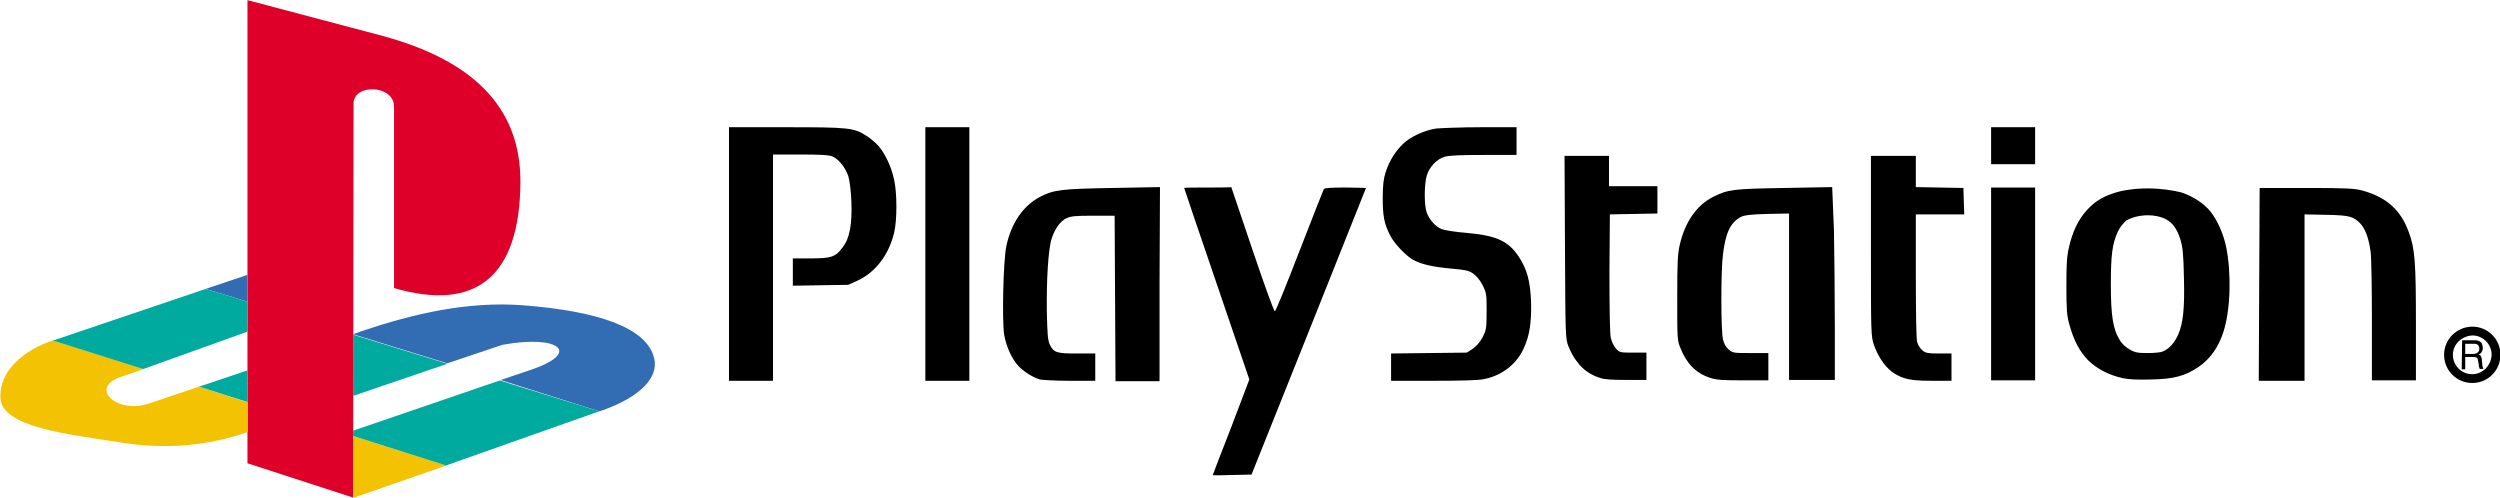
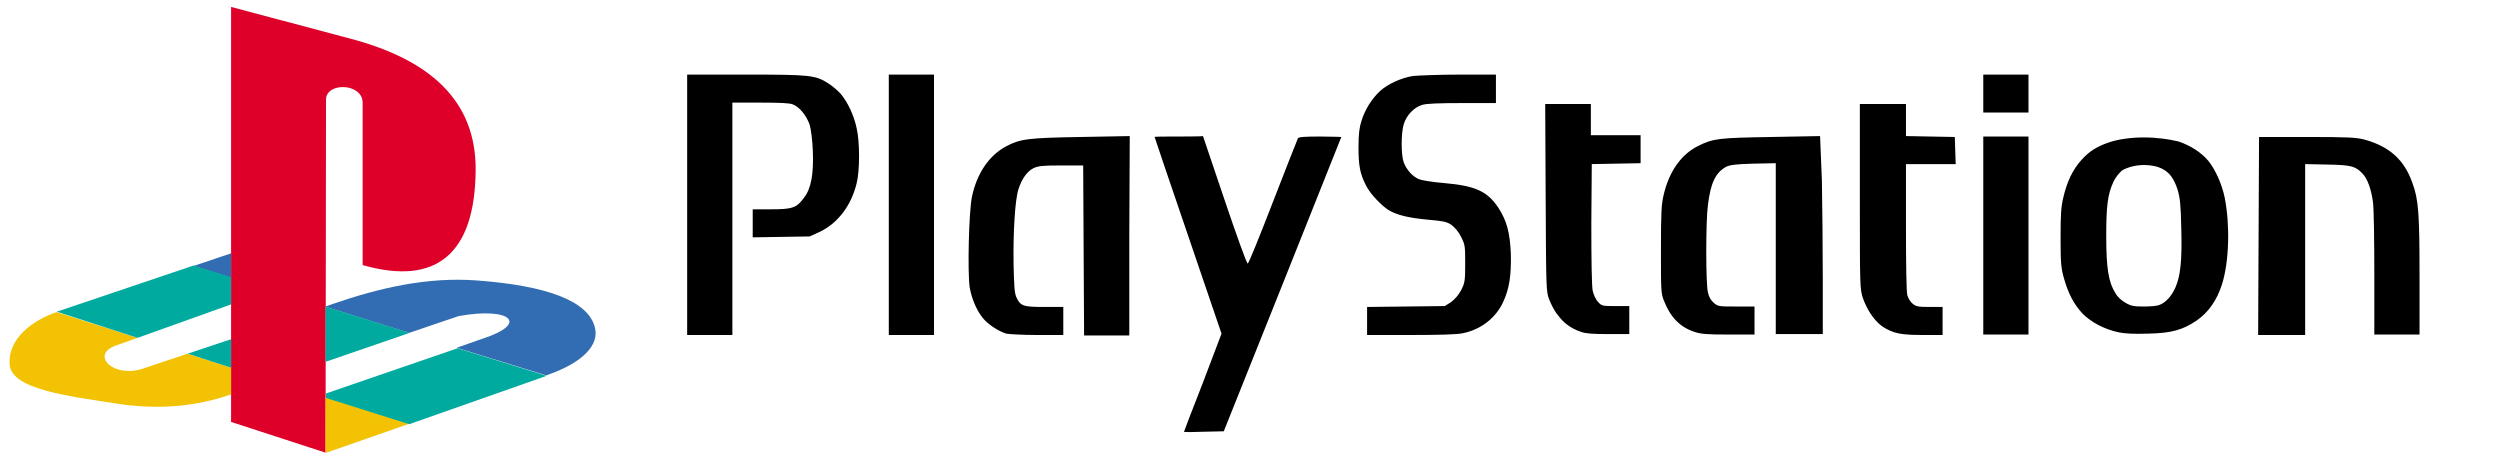
- <svg xmlns="http://www.w3.org/2000/svg" version="1.1" id="svg2" x="0px" y="0px" viewBox="0 0 567.9 113" style="enable-background:new 0 0 567.9 113;" xml:space="preserve">
-   <style type="text/css">
- 	.st0{fill:#DE0029;}
- 	.st1{fill:#F3C202;}
- 	.st2{fill:#326DB3;}
- 	.st3{fill:#00AA9E;}
- </style>
-   <g>
-     <path id="path2998_1_" d="M165.6,28.9v28.8v28.8h5h5V60.8V35.1h6.2c4.5,0,6.5,0.1,7.2,0.4c1.5,0.6,3,2.5,3.7,4.5   c0.3,1,0.6,3.3,0.7,5.8c0.2,5.2-0.4,8.4-2,10.4c-1.6,2.2-2.6,2.5-7.3,2.5h-4v3.1v3.1l6.3-0.1l6.3-0.1l2.2-1c4-1.9,7-5.8,8.2-10.8   c0.7-2.8,0.7-9.1,0-12.1c-0.6-2.9-2-5.8-3.5-7.6c-0.6-0.7-1.9-1.8-2.7-2.3c-2.9-1.9-4.1-2-18.4-2L165.6,28.9L165.6,28.9z    M210.2,28.9v28.8v28.8h5h5V57.7V28.9h-5H210.2z M336.5,28.9c-4.5,0-9.2,0.2-10.3,0.3c-2.6,0.4-5.7,1.8-7.4,3.4   c-1.7,1.6-3.2,3.9-4,6.4c-0.5,1.5-0.7,3-0.7,5.9c0,4.1,0.3,5.9,1.7,8.6c0.9,1.8,3.4,4.4,5,5.4c1.9,1.1,4.4,1.7,8.7,2.1   c3.3,0.3,4,0.4,5.1,1.1c0.8,0.6,1.6,1.5,2.2,2.7c0.9,1.8,0.9,2.1,0.9,6c0,3.8-0.1,4.2-0.9,5.8c-0.6,1.1-1.4,2-2.2,2.6l-1.4,0.9   l-8.6,0.1l-8.6,0.1v3.1v3.1h9.7c5.9,0,10.4-0.1,11.5-0.4c4-0.8,7.3-3.4,8.9-6.9c1.4-3,1.8-6,1.7-10.6c-0.2-4.8-0.9-7.4-2.8-10.3   c-2.4-3.6-5.1-4.8-11.9-5.4c-2.5-0.2-5.1-0.6-5.7-0.9c-1.4-0.6-2.7-2.1-3.3-3.7c-0.6-1.6-0.6-6.4,0-8.4c0.6-2,2.3-3.8,4.1-4.3   c0.9-0.3,3.9-0.4,8.8-0.4h7.5V32v-3.1L336.5,28.9L336.5,28.9L336.5,28.9z M452.3,28.9v4.2v4.2h5h5v-4.2v-4.2h-5L452.3,28.9   L452.3,28.9z M355.4,35.4l0.1,20.7c0.1,20.4,0.1,20.8,0.8,22.6c0.4,1,1.2,2.6,1.9,3.4c1.3,1.8,3,3,5.1,3.7c1,0.4,2.8,0.5,6.1,0.5   l4.6,0v-3.1v-3.1h-3c-2.9,0-3.1,0-3.9-0.9c-0.5-0.5-1-1.6-1.2-2.5c-0.2-1-0.3-6.4-0.3-14.8l0.1-13.2l5.4-0.1l5.4-0.1v-3.1v-3.1   h-5.5h-5.5V39v-3.6h-5H355.4L355.4,35.4z M425,35.4v20.5c0,19.8,0,20.5,0.7,22.5c0.8,2.3,2.3,4.7,4,6c0.6,0.5,1.9,1.2,2.9,1.5   c1.3,0.4,2.7,0.6,6.2,0.6l4.5,0v-3.1v-3.1h-2.9c-2.4,0-3-0.1-3.7-0.7c-0.5-0.4-1-1.2-1.2-1.9c-0.2-0.7-0.3-6.6-0.3-15.1V48.7h5.5   h5.5l-0.1-3l-0.1-3l-5.4-0.1l-5.4-0.1V39v-3.6h-5H425L425,35.4z M416.2,42.5l-10.8,0.2c-11.6,0.2-12.8,0.3-16.2,2   c-3.8,1.9-6.4,5.7-7.6,10.8c-0.5,2.1-0.6,4-0.6,12.1c0,9.2,0,9.7,0.7,11.4c1.4,3.6,3.6,5.8,6.7,6.8c1.4,0.5,2.8,0.6,7.5,0.6l5.8,0   v-3.1v-3.1h-4c-3.8,0-4.1,0-5-0.8c-0.6-0.5-1.1-1.3-1.3-2.3c-0.5-1.8-0.5-15.9,0-19.4c0.6-4.9,1.7-7.1,4-8.4c0.8-0.4,2.1-0.6,6-0.7   l5-0.1v18.9v18.9h5.2h5.2V74.3c0-6.7-0.1-16.6-0.2-22L416.2,42.5z M263.5,42.5l-10.8,0.2c-11.7,0.2-13.4,0.4-16.6,2.1   c-3.7,2-6.4,5.9-7.5,11.1c-0.7,3.3-1,16.8-0.5,20.1c0.5,2.8,1.8,5.7,3.4,7.3c1.2,1.2,3.1,2.4,4.7,2.9c0.4,0.1,3.5,0.3,6.7,0.3   l5.9,0v-3.1v-3.1h-4.2c-4.7,0-5.3-0.2-6.2-2.2c-0.4-0.9-0.5-2.7-0.6-7.4c-0.1-6.8,0.3-14.1,1.1-16.5c0.7-2.2,1.9-3.9,3.3-4.6   c1.1-0.5,2-0.6,6.1-0.6l4.9,0l0.1,18.8l0.1,18.8h5h5v-22L263.5,42.5L263.5,42.5z M274.3,42.6c-2.9,0-5.3,0-5.3,0.1   c0,0,3.3,9.9,7.4,21.8l7.4,21.7L279.7,97c-2.3,5.9-4.2,10.8-4.2,10.9s2,0.1,4.4,0l4.4-0.1l13-32.5c7.1-17.9,13-32.5,13-32.6   c0,0-2.1-0.1-4.7-0.1c-3.4,0-4.8,0.1-4.9,0.4c-0.1,0.2-2.6,6.5-5.5,14c-2.9,7.5-5.4,13.7-5.6,13.7c-0.2,0.1-2.5-6.3-5.1-14   l-4.8-14.2C279.7,42.6,274.3,42.6,274.3,42.6z M452.3,42.6v21.9v21.9h5h5V64.5V42.6h-5H452.3z M513.3,42.7l-0.1,21.9h0l-0.1,21.9   h5.2h5.2V67.6V48.7l5,0.1c5.3,0.1,6.1,0.4,7.6,1.9c1.2,1.2,2,3.5,2.4,6.4c0.2,1.5,0.3,8.6,0.3,16v13.3h5h5l0-12.9   c0-13.7-0.2-17-1.6-20.7c-1.8-5.1-5.1-8-10.5-9.5c-1.8-0.5-3.7-0.6-12.8-0.6L513.3,42.7L513.3,42.7z M487.8,42.8   c-2.8,0-5.7,0.4-7.7,1.1c-2.7,0.9-4.4,2-6.1,3.9c-1.9,2.1-3.2,4.8-4,8.3c-0.5,2.1-0.6,3.8-0.6,8.9c0,5.4,0.1,6.7,0.7,8.8   c1,3.6,2.3,6,4.2,8c1.9,1.9,4.7,3.4,7.9,4.1c1.4,0.3,3.4,0.4,6.5,0.3c5.2-0.1,7.7-0.8,10.8-2.9c2.6-1.8,4.5-4.5,5.6-8   c1.6-5,1.8-13.2,0.6-19.2c-0.6-2.9-2-6.1-3.6-8.1c-1.5-1.8-3.9-3.4-6.6-4.3C493.5,43.2,490.7,42.8,487.8,42.8L487.8,42.8z    M487.9,48.9c1.5,0,3,0.3,4.1,0.9c1.5,0.8,2.5,2.1,3.3,4.6c0.5,1.7,0.7,3.2,0.8,8.6c0.2,7.1-0.2,10.5-1.3,13   c-0.8,1.8-2,3.2-3.4,3.8c-0.6,0.3-2.2,0.4-3.6,0.4c-2.1,0-2.8-0.1-4-0.8c-0.9-0.5-1.8-1.3-2.3-2.2c-1.5-2.4-2-5.5-2-12.5   c0-6.7,0.3-9.3,1.6-12.1c0.4-0.9,1.3-2,1.9-2.5C484.2,49.4,486,48.9,487.9,48.9L487.9,48.9z" />
+ <svg xmlns="http://www.w3.org/2000/svg" version="1.1" id="Layer_1" x="0px" y="0px" viewBox="0 0 553 102" style="enable-background:new 0 0 553 102;" xml:space="preserve">
+   <g id="g3" transform="translate(-61.68556,-312.8684)">
+     <path id="path7" fill="#DE0029" d="M133.8,334.9l-0.1,78.1l-20.9-6.8v-91.8l26.7,7.1c17.1,4.6,27.6,13.5,27.4,29.2   c-0.2,18.2-8.6,25.5-25,20.8v-35.9C141.9,331.2,133.8,331,133.8,334.9L133.8,334.9z" />
+     <path id="path9" fill="#F3C202" d="M103.2,391.1l-9.9,3.3c-6.4,2.2-11.8-3-6-5.1l4.8-1.7l-17.9-5.7c-5.5,1.9-10.7,5.9-10.4,11.5   c0.3,5.7,13.4,7.1,23.4,8.7c9.4,1.5,17.9,0.7,25.6-2v-5.9L103.2,391.1L103.2,391.1z M133.9,413l18.3-6.4l-18.5-5.9v11.8L133.9,413   L133.9,413z" />
+     <path id="path11" fill="#326DB3" d="M182.5,395.9l0.3-0.1c8-2.8,11.4-6.7,10.5-10.4c-1.4-6.1-11.1-9.4-26.2-10.5   c-10.8-0.8-21.4,1.6-31.8,5.2l-1.7,0.6l18.6,5.8l10.9-3.7c11.4-2.1,16,1.6,5,5.1l-5.4,1.9L182.5,395.9L182.5,395.9z M112.8,368.9   l-8.3,2.8l8.3,2.6V368.9L112.8,368.9z" />
+     <path id="path13" fill="#00AA9E" d="M152.2,406.7l30.4-10.7l-19.7-6.1l-29.1,10v1L152.2,406.7L152.2,406.7z M112.8,387.9l-9.6,3.2   l9.6,3.1V387.9L112.8,387.9z M133.7,392.9v-12.2l18.6,5.8L133.7,392.9L133.7,392.9z M92.1,387.6l20.7-7.4v-6l-8.3-2.6l-29.9,10.1   c-0.1,0-0.3,0.1-0.4,0.1L92.1,387.6L92.1,387.6z" />
  </g>
  <g>
-     <path id="path3775_1_" d="M559.2,83.9h0.8v-2.8h1.8c0.5,0,0.8,0.1,0.9,0.2c0.1,0.1,0.2,0.5,0.3,1l0.1,0.8c0,0.2,0,0.3,0.1,0.4   c0,0.1,0.1,0.2,0.1,0.3h0.8v-0.2c-0.1-0.1-0.1-0.1-0.1-0.2c0-0.1-0.1-0.2-0.1-0.4l-0.1-1c0-0.5-0.1-0.8-0.2-1   c-0.1-0.3-0.3-0.4-0.6-0.5c0.3-0.1,0.6-0.2,0.7-0.5c0.2-0.3,0.3-0.6,0.3-1c0-0.3-0.1-0.6-0.2-0.9c-0.1-0.3-0.4-0.5-0.6-0.6   c-0.2-0.1-0.5-0.2-0.8-0.2c-0.2,0-0.5,0-0.9,0h-2.2L559.2,83.9L559.2,83.9L559.2,83.9L559.2,83.9z M560,80.4v-2.3h1.6   c0.3,0,0.5,0,0.7,0c0.2,0,0.4,0.1,0.5,0.2c0.1,0.1,0.3,0.2,0.3,0.4c0.1,0.2,0.1,0.3,0.1,0.5c0,0.4-0.1,0.7-0.4,0.9   c-0.2,0.2-0.6,0.3-1.2,0.3L560,80.4L560,80.4z" />
-   </g>
-   <path d="M555.2,80.6c0-3.5,2.8-6.3,6.3-6.4l0,0c0,0,0,0,0.1,0l0,0c3.5,0,6.4,2.8,6.4,6.4l0,0h0c0,3.5-2.8,6.4-6.4,6.4l0,0  C558.1,87,555.2,84.2,555.2,80.6L555.2,80.6z M557.2,80.6c0,2.4,1.9,4.4,4.4,4.4l0,0c2.4,0,4.3-2,4.4-4.4l0,0c0-2.4-1.9-4.3-4.2-4.4  l0,0h-0.1C559.2,76.3,557.2,78.2,557.2,80.6L557.2,80.6z M561.2,76.2c0.1,0.1,0.2,0.1,0.3,0.1l0,0C561.4,76.3,561.3,76.3,561.2,76.2  L561.2,76.2c0,0-0.1,0-0.1-0.1l0,0c0,0,0,0,0,0l0,0C561.1,76.2,561.1,76.2,561.2,76.2L561.2,76.2z M560.7,75.8  C560.7,75.8,560.7,75.8,560.7,75.8L560.7,75.8C560.7,75.8,560.7,75.8,560.7,75.8L560.7,75.8z M560.7,75.8  C560.7,75.8,560.7,75.7,560.7,75.8L560.7,75.8C560.7,75.7,560.7,75.8,560.7,75.8L560.7,75.8z M560.6,75.3c0-0.1,0-0.2,0.1-0.3l0,0  C560.6,75,560.6,75.1,560.6,75.3L560.6,75.3z" />
-   <g id="g3" transform="translate(-61.6856, -312.868)">
-     <path id="path7" class="st0" d="M142,336.4l-0.1,89.5l-24-7.8V312.9l30.6,8.1c19.6,5.3,31.6,15.5,31.4,33.5   c-0.2,20.9-9.8,29.3-28.7,23.8v-41.2C151.2,332.1,142,331.8,142,336.4L142,336.4z" />
-     <path id="path9" class="st1" d="M106.9,400.7l-11.3,3.8c-7.3,2.5-13.6-3.4-6.8-5.9l5.5-1.9l-20.6-6.5c-6.3,2.1-12.3,6.7-11.9,13.2   c0.4,6.5,15.3,8.1,26.8,9.9c10.7,1.8,20.5,0.8,29.4-2.3v-6.7L106.9,400.7L106.9,400.7z M142.1,425.9l21-7.3l-21.2-6.7v13.6   L142.1,425.9L142.1,425.9z" />
-     <path id="path11" class="st2" d="M197.8,406.3l0.4-0.1c9.2-3.2,13.1-7.7,12.1-11.9c-1.6-7-12.8-10.8-30-12.1   c-12.4-0.9-24.6,1.9-36.5,5.9l-1.9,0.7l21.4,6.6l12.5-4.2c13.1-2.4,18.3,1.9,5.8,5.9l-6.2,2.1L197.8,406.3L197.8,406.3z    M117.9,375.3l-9.5,3.2l9.5,2.9V375.3L117.9,375.3z" />
-     <path id="path13" class="st3" d="M163,418.6l34.8-12.3l-22.6-7l-33.3,11.4v1.2L163,418.6L163,418.6z M117.9,397l-11,3.7l11,3.5V397   L117.9,397z M141.9,402.8v-13.9l21.4,6.6L141.9,402.8L141.9,402.8z M94.2,396.7l23.7-8.5v-6.8l-9.5-2.9l-34.3,11.6   c-0.1,0-0.3,0.1-0.5,0.1L94.2,396.7L94.2,396.7z" />
+     <path id="path2998_1_" d="M152,16.5v28.8v28.8h5h5V48.4V22.7h6.2c4.5,0,6.5,0.1,7.2,0.4c1.5,0.6,3,2.5,3.7,4.5   c0.3,1,0.6,3.3,0.7,5.8c0.2,5.2-0.4,8.4-2,10.4c-1.6,2.2-2.6,2.5-7.3,2.5h-4v3.1v3.1l6.3-0.1l6.3-0.1l2.2-1c4-1.9,7-5.8,8.2-10.8   c0.7-2.8,0.7-9.1,0-12.1c-0.6-2.9-2-5.8-3.5-7.6c-0.6-0.7-1.9-1.8-2.7-2.3c-2.9-1.9-4.1-2-18.4-2L152,16.5L152,16.5z M196.6,16.5   v28.8v28.8h5h5V45.3V16.5h-5H196.6z M322.9,16.5c-4.5,0-9.2,0.2-10.3,0.3c-2.6,0.4-5.7,1.8-7.4,3.4c-1.7,1.6-3.2,3.9-4,6.4   c-0.5,1.5-0.7,3-0.7,5.9c0,4.1,0.3,5.9,1.7,8.6c0.9,1.8,3.4,4.4,5,5.4c1.9,1.1,4.4,1.7,8.7,2.1c3.3,0.3,4,0.4,5.1,1.1   c0.8,0.6,1.6,1.5,2.2,2.7c0.9,1.8,0.9,2.1,0.9,6c0,3.8-0.1,4.2-0.9,5.8c-0.6,1.1-1.4,2-2.2,2.6l-1.4,0.9l-8.6,0.1l-8.6,0.1V71v3.1   h9.7c5.9,0,10.4-0.1,11.5-0.4c4-0.8,7.3-3.4,8.9-6.9c1.4-3,1.8-6,1.7-10.6c-0.2-4.8-0.9-7.4-2.8-10.3c-2.4-3.6-5.1-4.8-11.9-5.4   c-2.5-0.2-5.1-0.6-5.7-0.9c-1.4-0.6-2.7-2.1-3.3-3.7c-0.6-1.6-0.6-6.4,0-8.4s2.3-3.8,4.1-4.3c0.9-0.3,3.9-0.4,8.8-0.4h7.5v-3.2   v-3.1H322.9L322.9,16.5L322.9,16.5z M438.7,16.5v4.2v4.2h5h5v-4.2v-4.2h-5L438.7,16.5L438.7,16.5z M341.8,23l0.1,20.7   c0.1,20.4,0.1,20.8,0.8,22.6c0.4,1,1.2,2.6,1.9,3.4c1.3,1.8,3,3,5.1,3.7c1,0.4,2.8,0.5,6.1,0.5h4.6v-3.1v-3.1h-3   c-2.9,0-3.1,0-3.9-0.9c-0.5-0.5-1-1.6-1.2-2.5c-0.2-1-0.3-6.4-0.3-14.8l0.1-13.2l5.4-0.1l5.4-0.1V33v-3.1h-5.5h-5.5v-3.3V23h-5   H341.8L341.8,23z M411.4,23v20.5c0,19.8,0,20.5,0.7,22.5c0.8,2.3,2.3,4.7,4,6c0.6,0.5,1.9,1.2,2.9,1.5c1.3,0.4,2.7,0.6,6.2,0.6h4.5   V71v-3.1h-2.9c-2.4,0-3-0.1-3.7-0.7c-0.5-0.4-1-1.2-1.2-1.9c-0.2-0.7-0.3-6.6-0.3-15.1V36.3h5.5h5.5l-0.1-3l-0.1-3l-5.4-0.1   l-5.4-0.1v-3.5V23h-5H411.4L411.4,23z M402.6,30.1l-10.8,0.2c-11.6,0.2-12.8,0.3-16.2,2c-3.8,1.9-6.4,5.7-7.6,10.8   c-0.5,2.1-0.6,4-0.6,12.1c0,9.2,0,9.7,0.7,11.4c1.4,3.6,3.6,5.8,6.7,6.8c1.4,0.5,2.8,0.6,7.5,0.6h5.8v-3.1v-3.1h-4   c-3.8,0-4.1,0-5-0.8c-0.6-0.5-1.1-1.3-1.3-2.3c-0.5-1.8-0.5-15.9,0-19.4c0.6-4.9,1.7-7.1,4-8.4c0.8-0.4,2.1-0.6,6-0.7l5-0.1V55   v18.9h5.2h5.2v-12c0-6.7-0.1-16.6-0.2-22L402.6,30.1z M249.9,30.1l-10.8,0.2c-11.7,0.2-13.4,0.4-16.6,2.1c-3.7,2-6.4,5.9-7.5,11.1   c-0.7,3.3-1,16.8-0.5,20.1c0.5,2.8,1.8,5.7,3.4,7.3c1.2,1.2,3.1,2.4,4.7,2.9c0.4,0.1,3.5,0.3,6.7,0.3h5.9V71v-3.1H231   c-4.7,0-5.3-0.2-6.2-2.2c-0.4-0.9-0.5-2.7-0.6-7.4c-0.1-6.8,0.3-14.1,1.1-16.5c0.7-2.2,1.9-3.9,3.3-4.6c1.1-0.5,2-0.6,6.1-0.6h4.9   l0.1,18.8l0.1,18.8h5h5v-22L249.9,30.1L249.9,30.1z M260.7,30.2c-2.9,0-5.3,0-5.3,0.1c0,0,3.3,9.9,7.4,21.8l7.4,21.7l-4.1,10.8   c-2.3,5.9-4.2,10.8-4.2,10.9s2,0.1,4.4,0l4.4-0.1l13-32.5c7.1-17.9,13-32.5,13-32.6c0,0-2.1-0.1-4.7-0.1c-3.4,0-4.8,0.1-4.9,0.4   c-0.1,0.2-2.6,6.5-5.5,14s-5.4,13.7-5.6,13.7c-0.2,0.1-2.5-6.3-5.1-14l-4.8-14.2C266.1,30.2,260.7,30.2,260.7,30.2z M438.7,30.2   v21.9V74h5h5V52.1V30.2h-5H438.7z M499.7,30.3l-0.1,21.9l0,0l-0.1,21.9h5.2h5.2V55.2V36.3l5,0.1c5.3,0.1,6.1,0.4,7.6,1.9   c1.2,1.2,2,3.5,2.4,6.4c0.2,1.5,0.3,8.6,0.3,16V74h5h5V61.1c0-13.7-0.2-17-1.6-20.7c-1.8-5.1-5.1-8-10.5-9.5   c-1.8-0.5-3.7-0.6-12.8-0.6L499.7,30.3L499.7,30.3z M474.2,30.4c-2.8,0-5.7,0.4-7.7,1.1c-2.7,0.9-4.4,2-6.1,3.9   c-1.9,2.1-3.2,4.8-4,8.3c-0.5,2.1-0.6,3.8-0.6,8.9c0,5.4,0.1,6.7,0.7,8.8c1,3.6,2.3,6,4.2,8c1.9,1.9,4.7,3.4,7.9,4.1   c1.4,0.3,3.4,0.4,6.5,0.3c5.2-0.1,7.7-0.8,10.8-2.9c2.6-1.8,4.5-4.5,5.6-8c1.6-5,1.8-13.2,0.6-19.2c-0.6-2.9-2-6.1-3.6-8.1   c-1.5-1.8-3.9-3.4-6.6-4.3C479.9,30.8,477.1,30.4,474.2,30.4L474.2,30.4z M474.3,36.5c1.5,0,3,0.3,4.1,0.9c1.5,0.8,2.5,2.1,3.3,4.6   c0.5,1.7,0.7,3.2,0.8,8.6c0.2,7.1-0.2,10.5-1.3,13c-0.8,1.8-2,3.2-3.4,3.8c-0.6,0.3-2.2,0.4-3.6,0.4c-2.1,0-2.8-0.1-4-0.8   c-0.9-0.5-1.8-1.3-2.3-2.2c-1.5-2.4-2-5.5-2-12.5c0-6.7,0.3-9.3,1.6-12.1c0.4-0.9,1.3-2,1.9-2.5C470.6,37,472.4,36.5,474.3,36.5   L474.3,36.5z" />
  </g>
</svg>
